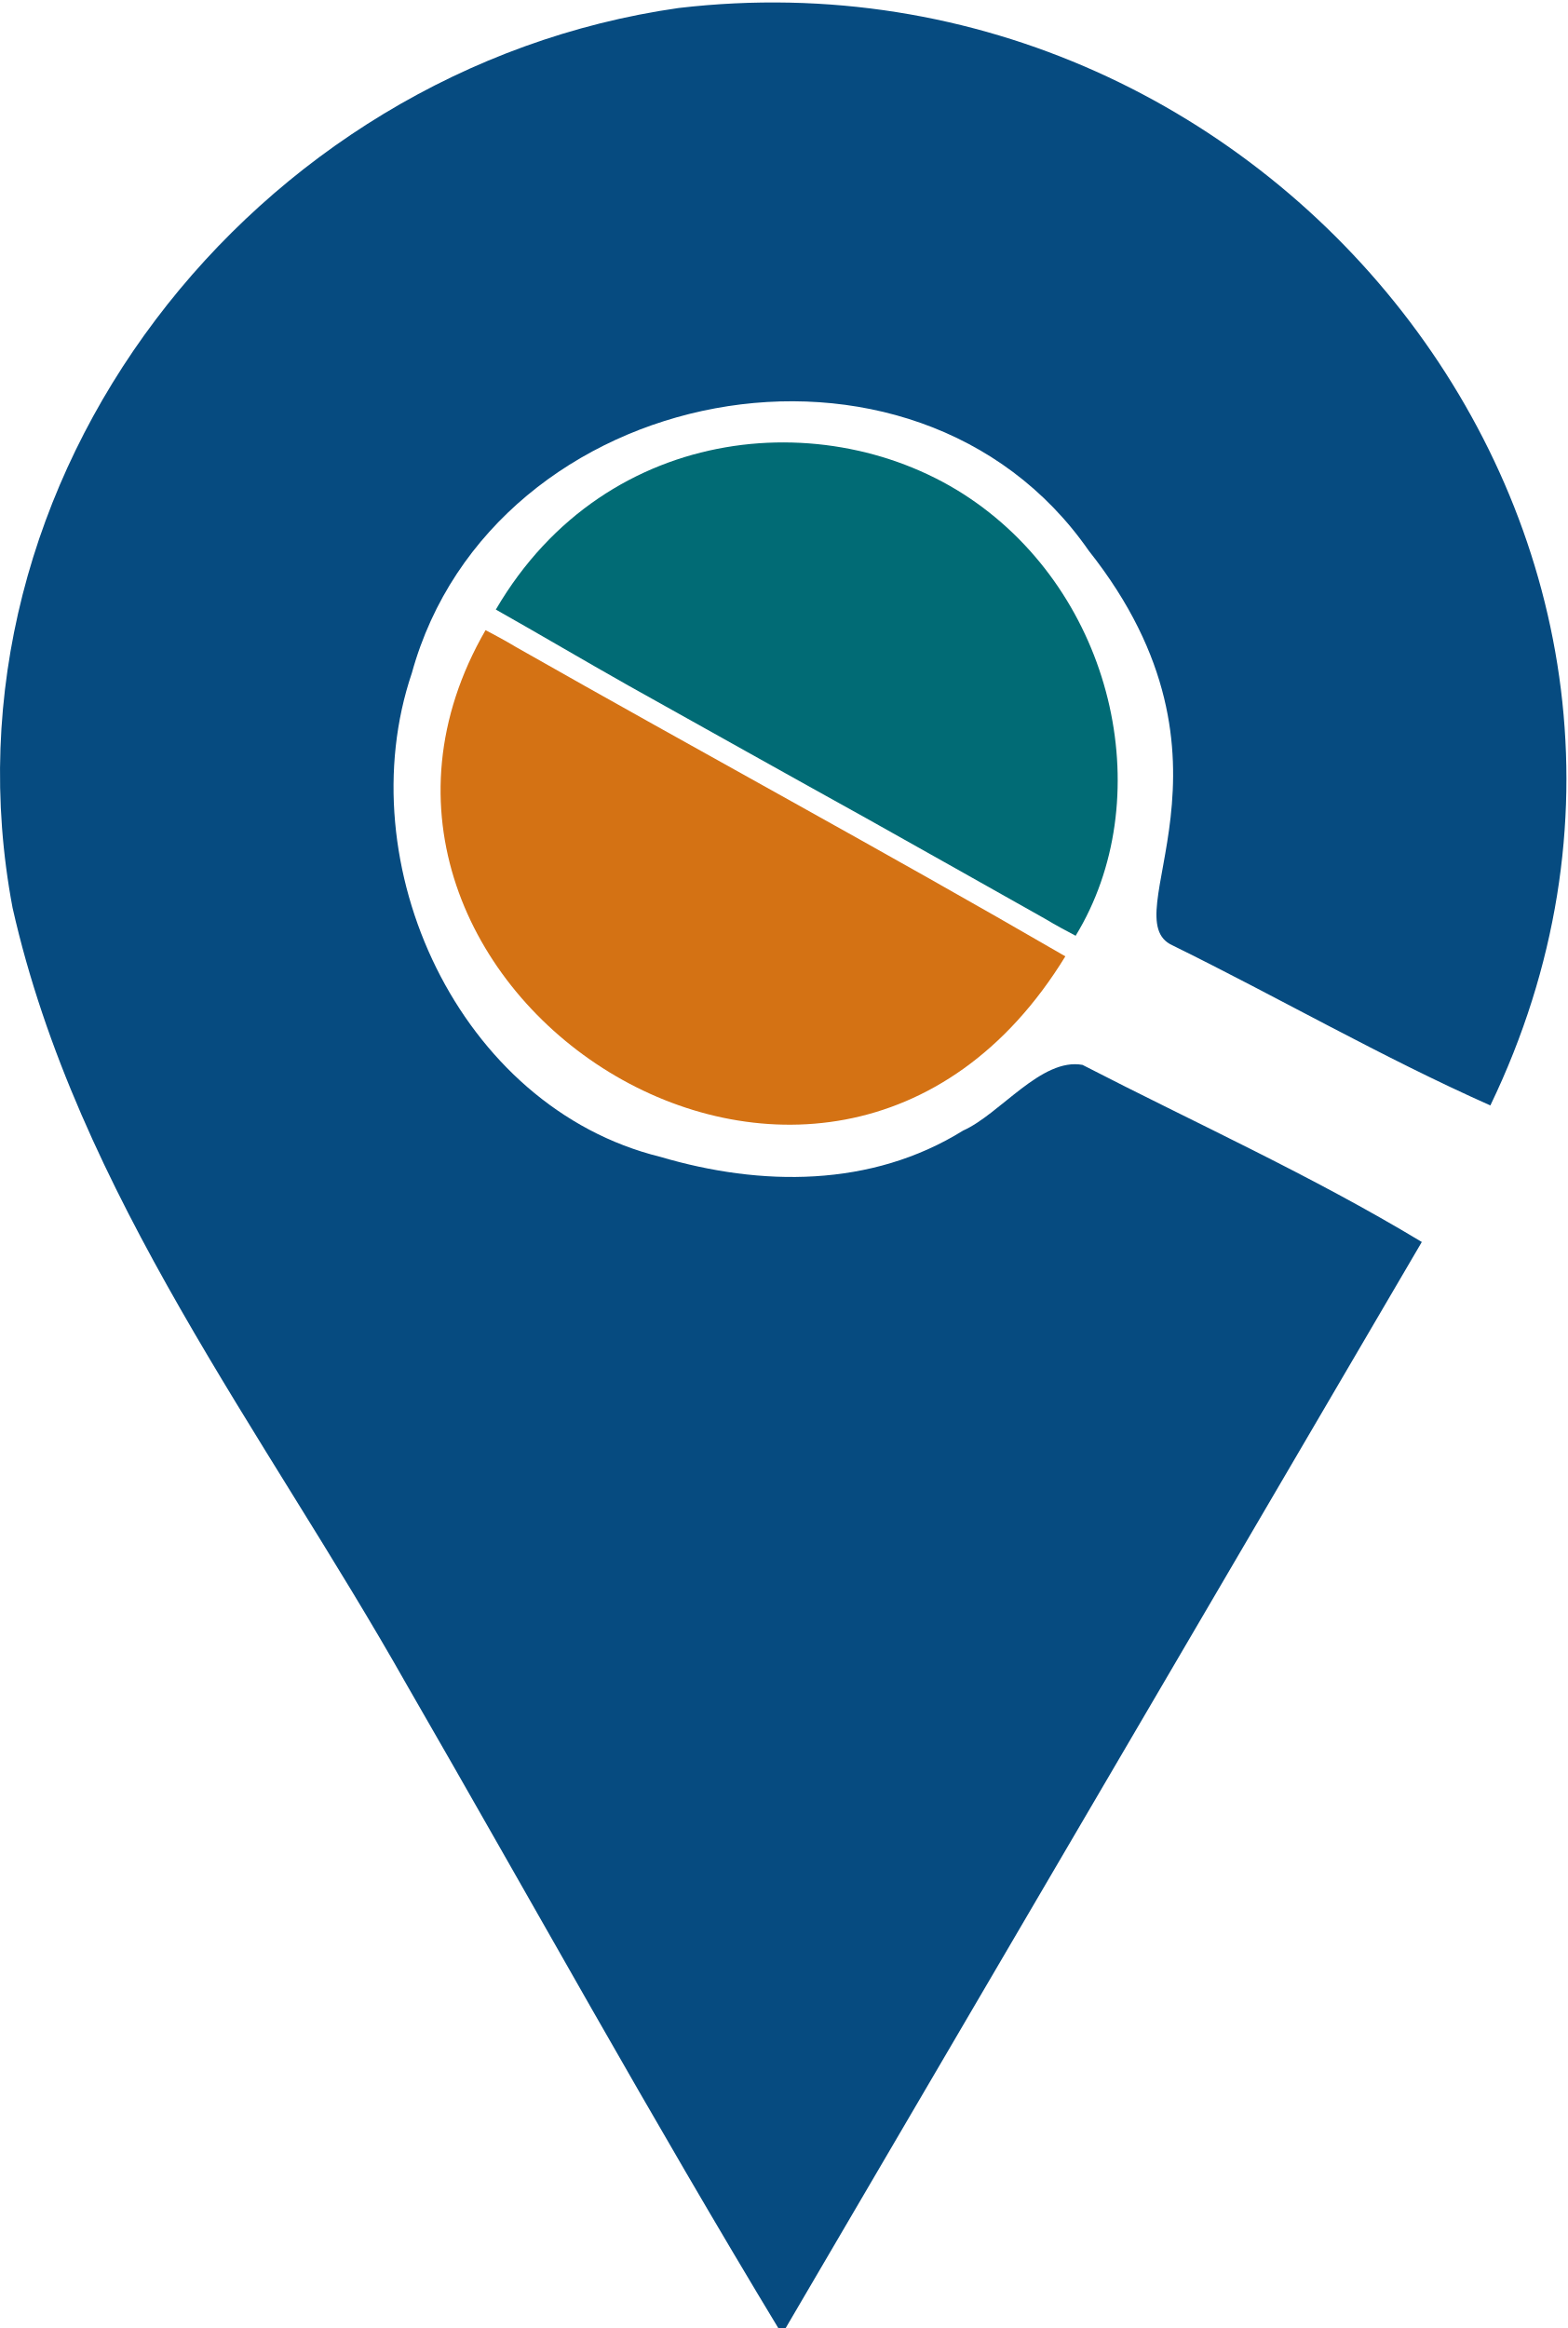
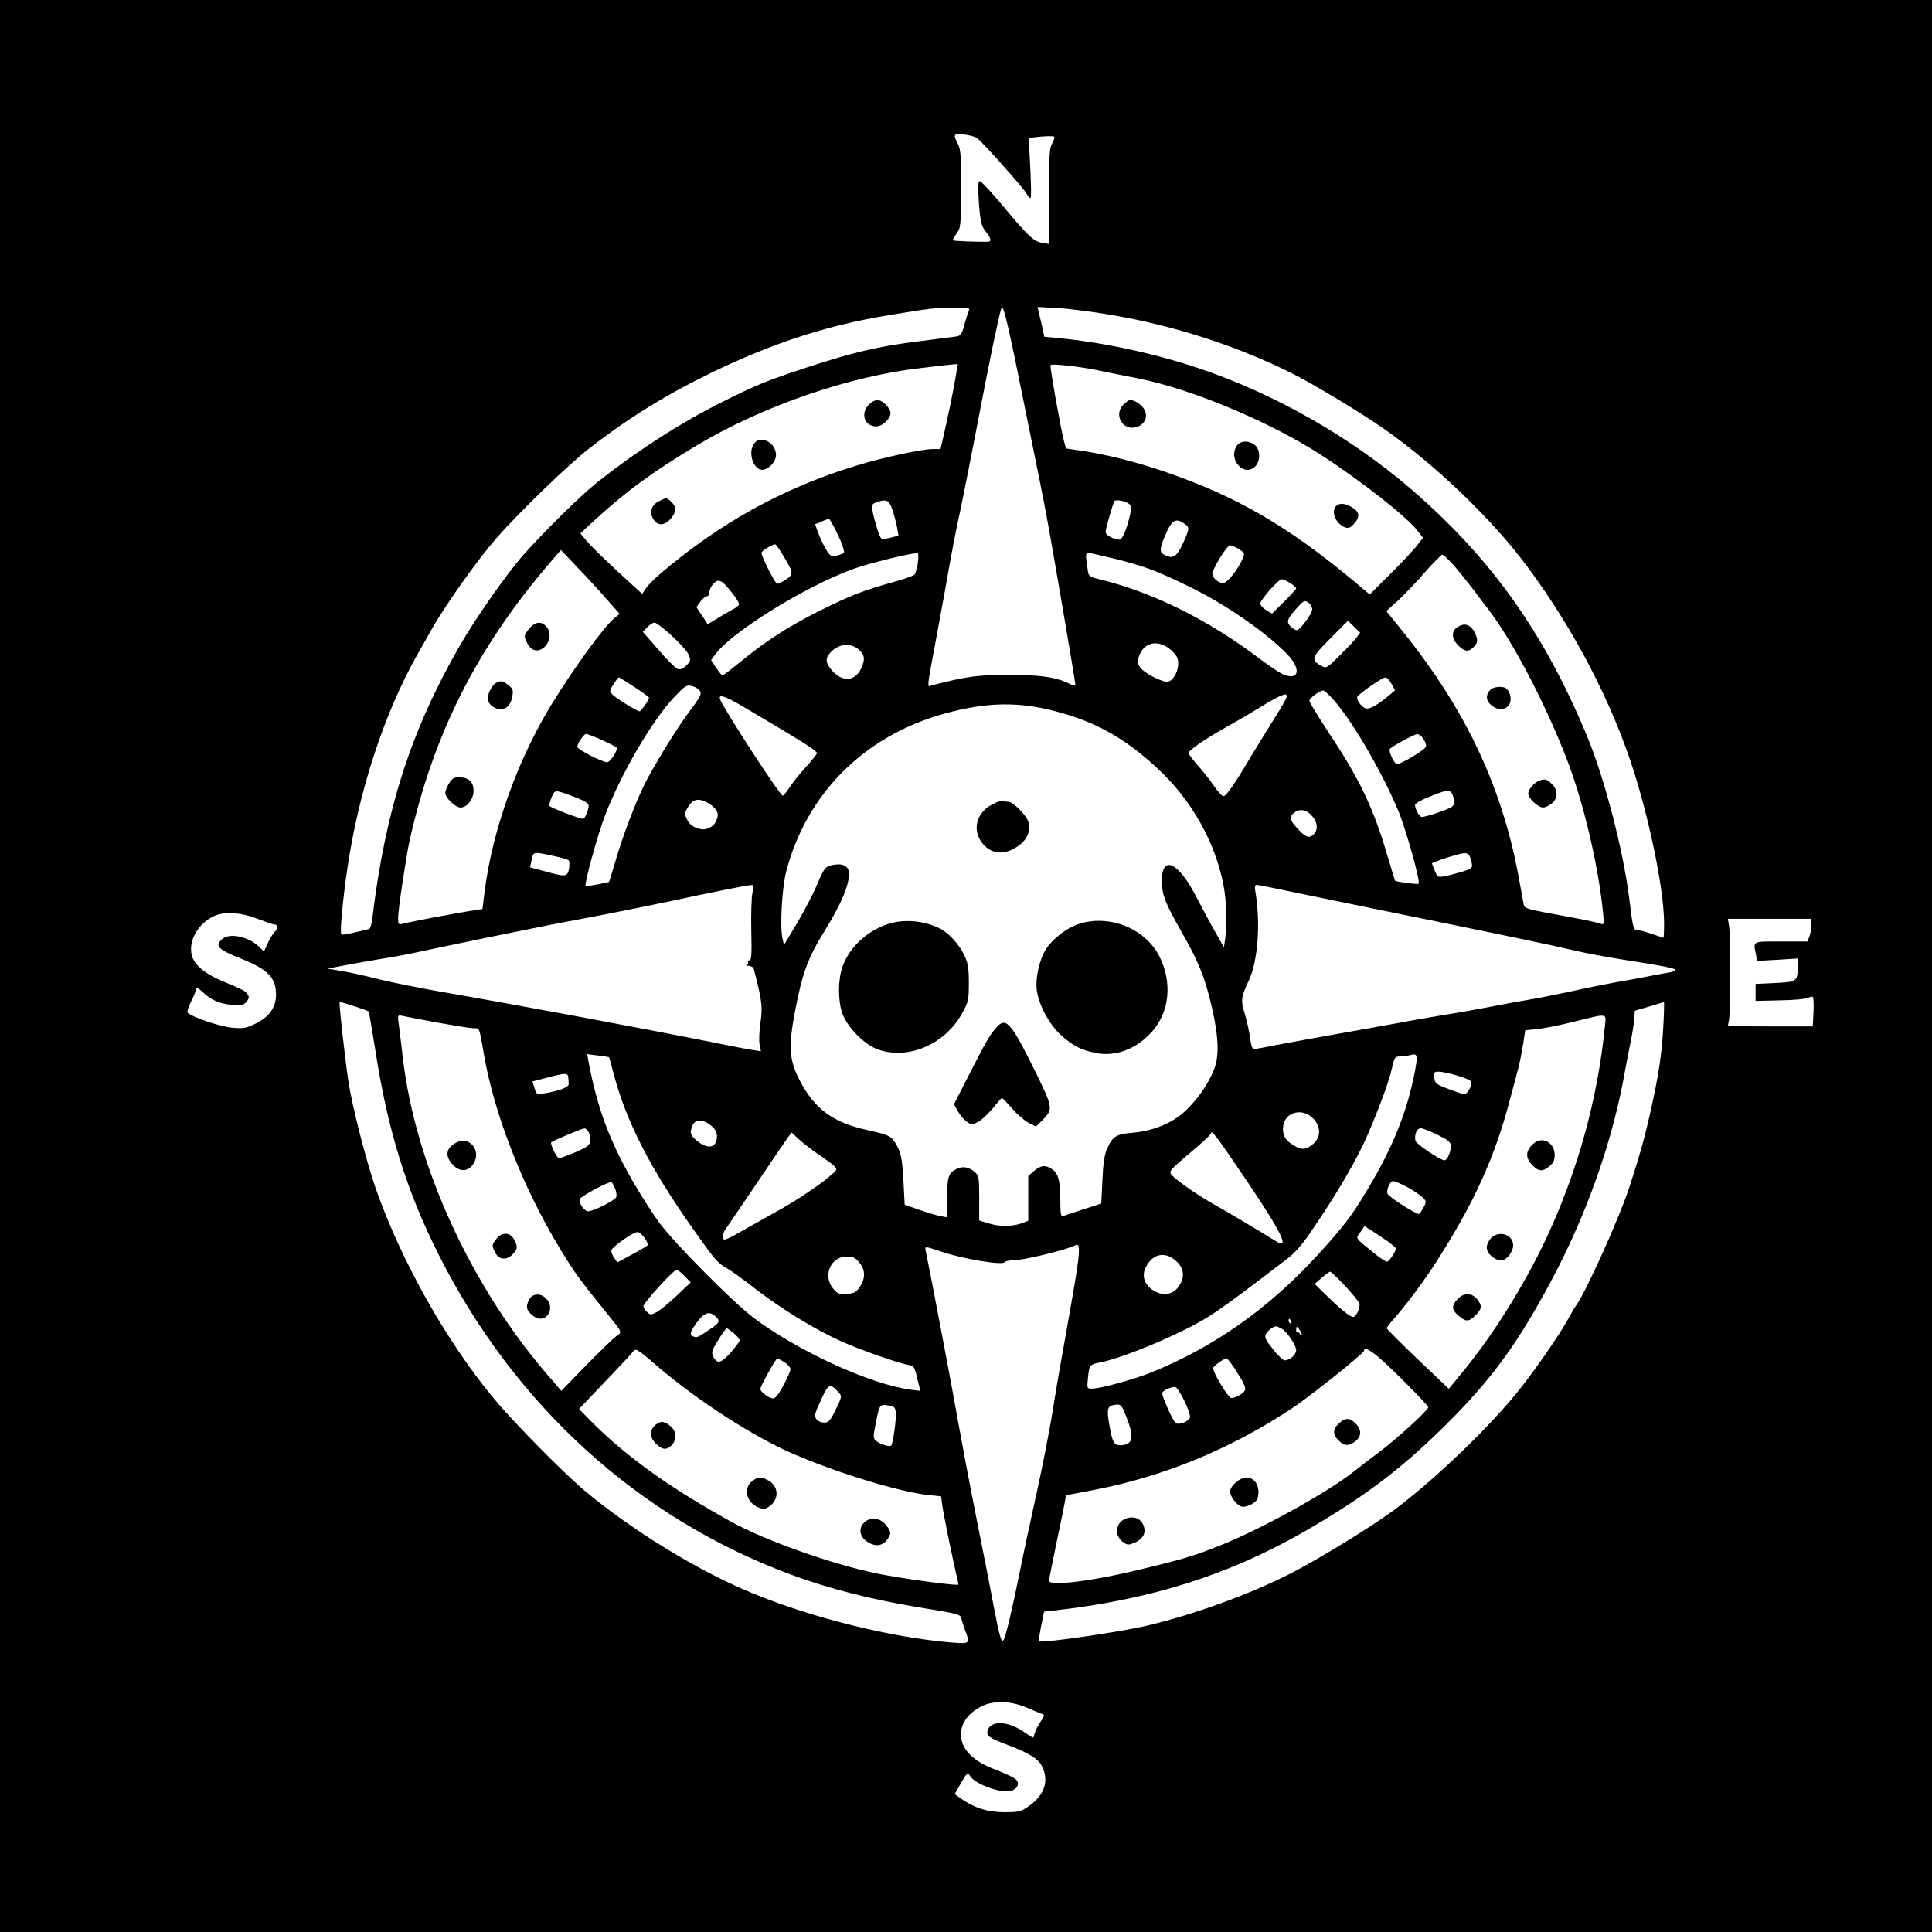
- <svg xmlns="http://www.w3.org/2000/svg" version="1.1" id="Layer_2_00000026145043097805947030000013715558489485735083_" x="0px" y="0px" viewBox="0 0 274.4 407.5" style="enable-background:new 0 0 274.4 407.5;" xml:space="preserve">
-   <style type="text/css">
- 	.st0{fill:#064B80;}
- 	.st1{fill:#D47214;}
- 	.st2{fill:#016B75;}
- </style>
-   <g id="Layer_1-2">
-     <path class="st0" d="M118.8,1.4c105-12.3,189,94.7,142.1,192.1c-19.1-8.5-36.9-18.8-55.6-28c-10.8-4.8,14.7-32-14.7-69.1   C160.1,52.5,86.2,66.7,72.1,117.8c-11.3,33.4,8.2,76,43.5,84.7c17.6,5.2,36.9,5.4,53-4.6c6.5-2.9,13.7-12.8,20.9-11.5   c20,10.3,40,19.3,59.4,31c-37.1,63.4-74.3,126.8-112,191.2c-23-38-43.6-75.4-65.7-113.7c-24.9-44.1-57.7-85.9-69-136   C-12,83.7,44.4,12,118.8,1.4z" />
-     <path class="st1" d="M90.4,113.3c32.2,18.3,64.2,35.6,96.1,54.1c-41.8,68.2-137.3,4.9-101.5-57.1C86.7,111.2,88.4,112.1,90.4,113.3   L90.4,113.3z" />
+ <svg xmlns="http://www.w3.org/2000/svg" version="1.0" width="1024pt" height="1024pt" viewBox="0 0 1024 1024" preserveAspectRatio="xMidYMid meet">
+   <g transform="translate(0,1024) scale(0.1,-0.1)" fill="#000000" stroke="none">
+     <path d="M0 5120 l0 -5120 5120 0 5120 0 0 5120 0 5120 -5120 0 -5120 0 0 -5120z m5179 4388 c26 -19 240 -258 259 -290 9 -16 19 -28 23 -28 6 0 5 68 -5 252 l-3 67 64 7 c35 3 67 3 70 0 4 -4 -1 -20 -10 -35 -15 -25 -17 -62 -17 -281 l0 -253 -37 6 c-45 8 -73 34 -211 200 -59 70 -112 127 -119 127 -8 0 -10 -22 -7 -77 8 -133 14 -162 40 -192 26 -32 31 -51 12 -52 -41 -2 -183 3 -187 7 -3 2 6 18 19 36 22 31 23 38 24 237 0 177 -2 210 -17 238 -27 51 -23 57 33 50 28 -3 59 -12 69 -19z m262 -1473 c51 -247 98 -484 105 -525 33 -174 154 -886 154 -901 0 -5 -13 -3 -30 6 -69 36 -160 49 -330 48 -137 -1 -185 -6 -284 -27 -65 -15 -122 -29 -127 -32 -14 -8 -11 19 16 161 14 72 40 218 60 325 42 239 56 312 89 465 14 66 53 264 87 440 56 297 111 563 126 610 10 30 33 -67 134 -570z m-306 558 c-5 -10 -15 -44 -24 -75 -14 -52 -18 -58 -46 -62 -16 -2 -108 -14 -203 -26 -208 -26 -347 -59 -587 -138 -215 -71 -266 -92 -448 -183 -222 -111 -459 -264 -667 -430 -84 -67 -274 -254 -385 -379 -90 -102 -253 -334 -339 -484 -258 -448 -393 -869 -462 -1439 -3 -32 -12 -60 -18 -61 -113 -28 -142 -33 -147 -28 -8 10 6 170 31 342 60 414 196 830 375 1146 16 27 48 85 73 129 78 136 245 371 345 485 129 145 375 383 487 471 180 140 350 249 542 349 374 193 691 301 1052 360 234 38 226 37 335 39 85 1 92 0 86 -16z m760 -23 c332 -57 666 -165 955 -310 117 -59 368 -210 491 -297 268 -188 565 -473 748 -718 256 -343 459 -735 576 -1110 88 -285 155 -625 155 -791 0 -40 -2 -74 -3 -74 -2 0 -30 9 -62 20 -32 11 -66 20 -76 20 -22 0 -24 7 -44 170 -32 255 -130 632 -222 855 -229 553 -511 949 -938 1316 -321 276 -731 508 -1130 640 -236 78 -498 134 -735 157 l-75 7 -11 53 c-7 29 -15 64 -19 79 l-6 26 108 -6 c59 -3 189 -20 288 -37z m-836 -362 c-10 -57 -31 -158 -46 -225 l-28 -123 -40 0 c-60 0 -267 -45 -413 -90 -387 -119 -720 -304 -1036 -574 -33 -28 -66 -63 -75 -77 l-17 -27 -127 116 c-70 65 -144 137 -164 161 l-37 44 69 64 c171 157 312 261 546 401 348 209 812 369 1189 411 52 6 109 13 125 15 17 1 40 4 51 5 l21 1 -18 -102z m751 71 c52 -11 153 -31 224 -45 279 -55 696 -229 969 -406 213 -138 455 -328 512 -403 l27 -35 -28 -37 c-15 -21 -79 -89 -141 -151 l-113 -113 -82 69 c-354 295 -625 452 -1008 583 -153 52 -300 89 -438 110 l-82 12 -10 36 c-18 68 -77 401 -72 406 9 8 142 -6 242 -26z m-1079 -744 c9 -27 20 -69 24 -92 l7 -42 -42 -11 c-24 -6 -46 -8 -50 -3 -10 10 -37 98 -45 144 -6 34 -4 38 22 47 51 19 67 11 84 -43z m1256 32 c9 -9 10 -24 2 -57 -15 -69 -40 -130 -54 -130 -31 0 -75 23 -75 40 0 18 37 147 47 164 7 11 64 -1 80 -17z m-1545 -163 c22 -47 36 -90 31 -94 -4 -4 -22 -11 -40 -15 -29 -6 -33 -3 -57 37 -14 24 -32 63 -40 86 l-16 43 33 14 c17 8 36 14 40 15 5 0 26 -39 49 -86z m1836 60 c28 -20 28 -24 -9 -106 -34 -72 -53 -83 -101 -57 -25 13 -21 39 17 122 29 62 50 72 93 41z m-2125 -172 c54 -89 54 -97 10 -125 -21 -14 -41 -23 -45 -21 -14 9 -88 156 -82 166 10 15 67 48 75 42 4 -2 23 -30 42 -62z m2413 38 c31 -20 32 -23 21 -49 -26 -61 -82 -131 -104 -131 -31 0 -64 35 -56 57 15 44 79 143 92 143 7 0 29 -9 47 -20z m-3347 -270 l65 -73 -31 -26 c-58 -51 -209 -259 -327 -450 -181 -294 -315 -667 -357 -992 l-12 -97 -76 -12 c-81 -13 -304 -55 -346 -66 -23 -6 -25 -4 -25 32 0 42 43 327 61 409 126 563 356 1019 738 1466 l64 74 91 -96 c50 -52 120 -128 155 -169z m1646 198 c-4 -29 -12 -58 -18 -64 -7 -6 -57 -24 -112 -39 -155 -43 -228 -71 -388 -151 -168 -84 -280 -156 -417 -267 -52 -43 -97 -77 -101 -77 -3 0 -18 18 -33 40 l-27 41 20 28 c85 119 478 363 735 456 77 28 278 78 339 84 5 1 6 -23 2 -51z m1054 18 c152 -39 211 -61 388 -147 187 -91 404 -241 515 -356 77 -80 64 -143 -22 -107 -18 8 -74 45 -124 83 -276 209 -569 353 -853 422 -48 11 -53 16 -57 43 -13 82 -13 96 2 96 8 0 76 -16 151 -34z m1787 -33 c27 -32 71 -86 97 -120 26 -35 67 -89 91 -120 126 -167 294 -488 407 -778 89 -226 170 -568 195 -819 7 -65 6 -69 -12 -62 -10 4 -62 16 -114 26 -52 10 -139 26 -193 36 -82 16 -98 22 -101 39 -2 11 -11 63 -21 115 -87 497 -282 916 -628 1343 l-79 98 64 58 c34 32 99 99 142 150 44 50 85 91 91 91 6 0 33 -26 61 -57z m-3826 -145 c23 -28 39 -56 37 -62 -2 -6 -17 -18 -33 -26 -16 -8 -52 -29 -81 -47 l-52 -32 -30 46 -30 45 21 29 c12 16 28 29 35 29 7 0 13 10 13 22 0 12 10 32 21 44 28 29 45 21 99 -48z m2958 52 c17 -11 32 -23 32 -28 0 -4 -29 -36 -64 -71 l-64 -63 -31 18 c-17 10 -31 26 -31 35 0 20 96 129 114 129 6 0 26 -9 44 -20z m117 -139 c0 -24 -64 -110 -82 -111 -7 0 -22 9 -33 20 -24 24 -18 40 37 101 33 36 37 38 57 26 12 -8 21 -24 21 -36z m235 -150 c-10 -14 -50 -57 -89 -95 -68 -68 -71 -69 -96 -56 -59 32 -55 45 46 146 l93 94 33 -32 32 -31 -19 -26z m-3629 9 c42 -38 82 -83 89 -100 12 -29 11 -33 -12 -57 -18 -17 -32 -23 -46 -19 -11 4 -57 49 -102 102 l-83 95 23 24 c13 14 31 25 39 25 9 0 50 -31 92 -70z m2630 -63 c18 -12 39 -34 46 -47 22 -42 -6 -122 -46 -133 -22 -5 -103 32 -137 64 -28 26 -30 48 -9 89 28 55 88 66 146 27z m-1637 -12 c30 -28 32 -51 10 -99 -33 -68 -99 -72 -154 -10 -38 44 -38 69 1 105 41 39 104 41 143 4z m-1192 -196 c43 -28 78 -54 78 -57 0 -11 -42 -72 -50 -72 -14 0 -127 70 -145 90 -15 17 -15 20 7 54 13 20 25 36 27 36 3 0 40 -23 83 -51z m4013 17 l19 -35 -25 -21 c-63 -54 -110 -81 -129 -75 -27 8 -56 53 -44 65 28 28 131 99 145 99 9 1 24 -14 34 -33z m-3668 -34 c15 -19 10 -29 -69 -135 -59 -81 -172 -265 -223 -366 -46 -93 -114 -271 -150 -395 -19 -65 -36 -120 -37 -120 -7 -5 -122 -25 -124 -23 -9 9 63 272 104 378 86 223 251 505 368 627 55 57 63 63 90 56 16 -3 34 -13 41 -22z m3350 -39 c97 -102 260 -378 352 -595 40 -93 121 -382 110 -392 -5 -5 -118 10 -125 16 -1 2 -20 64 -42 138 -72 246 -147 404 -313 652 -54 83 -99 156 -99 164 0 14 55 54 74 54 5 0 24 -17 43 -37z m-237 4 c0 -6 -31 -62 -70 -122 -38 -61 -95 -153 -126 -205 -83 -140 -125 -200 -140 -200 -7 0 -31 26 -52 58 -22 31 -60 80 -86 108 -25 29 -46 57 -46 62 0 16 83 73 215 147 66 37 145 84 175 103 53 34 107 61 123 62 4 0 7 -6 7 -13z m-2885 -50 c327 -193 395 -236 395 -249 0 -5 -27 -39 -60 -75 -33 -36 -72 -85 -87 -109 -16 -24 -31 -43 -35 -41 -18 6 -312 459 -331 510 -11 30 22 20 118 -36z m1615 -16 c242 -56 411 -148 600 -328 170 -162 293 -383 335 -606 16 -83 19 -202 9 -281 l-7 -47 -44 78 c-25 43 -69 125 -99 183 -98 193 -188 234 -186 86 1 -69 19 -115 101 -259 94 -164 127 -246 163 -401 37 -159 41 -260 14 -331 -28 -73 -80 -151 -145 -215 -68 -69 -173 -114 -290 -124 -85 -7 -104 -19 -133 -84 -14 -31 -21 -76 -25 -167 l-6 -124 -96 -31 c-53 -17 -102 -34 -108 -36 -10 -4 -13 16 -13 84 0 102 -11 144 -45 166 -34 23 -59 20 -94 -10 l-31 -26 0 -119 0 -119 -27 -11 c-53 -20 -118 -22 -176 -5 l-57 17 0 118 c0 109 -2 119 -22 138 -32 28 -66 34 -99 17 -42 -21 -49 -43 -49 -154 l0 -102 -35 6 c-20 4 -71 19 -113 34 l-77 27 -6 115 c-7 130 -13 161 -41 208 -25 42 -37 47 -149 72 -183 40 -281 111 -360 263 -57 110 -61 177 -25 369 39 203 68 280 156 423 89 144 130 241 130 305 0 38 -32 56 -83 46 -44 -8 -48 -14 -90 -113 -19 -45 -66 -134 -103 -197 l-69 -115 -8 37 c-14 64 -2 269 21 357 109 409 410 711 828 830 209 59 374 67 554 26z m-2356 -165 c42 -19 76 -37 76 -40 0 -22 -37 -76 -52 -76 -26 0 -158 68 -158 81 0 19 34 69 47 69 6 0 46 -15 87 -34z m4350 8 c10 -14 16 -32 14 -41 -3 -16 -131 -93 -154 -93 -14 0 -47 71 -37 81 17 17 129 77 144 78 9 1 24 -11 33 -25z m163 -323 c4 -17 0 -28 -13 -38 -19 -14 -136 -53 -158 -53 -13 0 -36 41 -36 64 0 8 38 29 88 48 95 38 105 36 119 -21z m-4654 12 c48 -19 67 -31 67 -44 0 -21 -20 -69 -30 -69 -18 0 -175 60 -178 69 -2 5 4 26 12 46 18 41 14 41 129 -2z m690 -24 c46 -24 67 -51 60 -78 -8 -34 -22 -51 -52 -62 -35 -14 -88 7 -106 41 -19 37 -19 39 5 78 21 35 53 42 93 21z m3214 -77 c28 -33 29 -73 4 -96 -24 -22 -44 -12 -90 39 -37 42 -39 58 -8 80 29 21 66 12 94 -23z m-4027 -208 c41 -8 79 -19 84 -24 5 -5 5 -25 2 -44 -8 -44 -17 -45 -128 -14 l-79 21 7 31 c11 54 6 53 114 30z m4859 -1 c5 -10 11 -29 12 -42 4 -22 -2 -26 -53 -42 -31 -9 -73 -20 -93 -23 -34 -7 -36 -5 -50 28 -8 20 -15 37 -15 40 0 2 28 13 63 25 109 35 123 36 136 14z m-3801 -195 c-5 -24 -8 -114 -6 -200 3 -128 1 -158 -10 -158 -7 0 -11 -4 -8 -9 4 -5 0 -12 -6 -14 -7 -3 -3 -6 10 -6 12 -1 24 -7 26 -13 44 -166 49 -204 37 -285 -7 -46 -9 -99 -5 -119 l7 -36 -44 7 c-24 3 -109 20 -189 36 -362 73 -1059 203 -1471 274 -108 19 -251 48 -317 64 -66 17 -156 37 -198 44 l-78 13 114 22 c63 12 149 26 190 33 41 6 127 22 190 36 173 37 528 110 675 139 72 13 213 41 315 60 102 20 255 51 340 69 184 40 398 83 421 84 15 1 16 -5 7 -41z m2927 -9 c132 -27 427 -88 655 -134 471 -96 656 -135 785 -165 50 -12 158 -32 240 -45 218 -34 285 -47 285 -56 0 -5 -17 -11 -37 -14 -21 -3 -72 -13 -113 -21 -41 -8 -115 -22 -165 -30 -49 -9 -160 -31 -245 -50 -85 -18 -186 -38 -225 -44 -38 -6 -124 -22 -190 -35 -66 -13 -178 -33 -250 -44 -71 -12 -188 -32 -260 -46 -71 -13 -222 -40 -335 -60 -113 -20 -249 -45 -302 -55 -53 -11 -103 -20 -111 -20 -10 0 -16 18 -21 57 -4 31 -16 88 -27 125 -24 77 -22 93 21 183 47 102 62 302 34 468 -5 28 -3 37 7 37 8 0 122 -23 254 -51z m-5550 -129 c42 -16 82 -30 90 -30 19 0 19 -24 1 -39 -8 -7 -24 -33 -36 -58 l-21 -46 -27 26 c-55 53 -156 74 -194 40 -41 -37 -23 -55 97 -103 145 -57 189 -103 188 -193 -1 -67 -36 -117 -108 -152 -50 -25 -64 -27 -124 -22 -61 5 -207 54 -235 78 -6 5 1 30 17 61 15 29 27 60 27 68 0 9 12 3 33 -17 45 -43 88 -62 154 -69 51 -6 60 -4 78 15 14 17 17 26 9 38 -13 21 -22 26 -128 70 -102 42 -161 92 -171 146 -14 75 35 160 116 200 55 27 145 22 234 -13z m8235 -34 c0 -19 -4 -46 -10 -60 l-10 -26 -140 0 c-155 0 -148 4 -133 -70 l6 -33 109 6 108 7 -1 -38 c-2 -86 -3 -86 -119 -92 l-105 -5 0 -45 0 -45 129 3 c71 1 137 7 148 13 10 5 22 8 26 5 4 -2 6 -38 4 -80 l-4 -76 -225 0 -225 1 6 33 c9 45 9 457 0 501 l-6 35 221 0 221 0 0 -34z m-7723 -429 c40 -13 75 -25 77 -28 2 -2 18 -96 36 -209 64 -415 164 -739 331 -1072 403 -805 1062 -1404 1872 -1704 199 -74 424 -131 670 -172 222 -36 228 -38 233 -62 3 -14 12 -42 20 -63 26 -69 24 -70 -68 -63 -319 26 -738 129 -1058 261 -285 116 -638 332 -890 543 -111 93 -373 358 -481 488 -252 302 -492 729 -628 1116 -53 155 -125 436 -145 571 -15 98 -46 374 -46 405 0 15 -8 16 77 -11z m6939 -104 c-8 -154 -26 -269 -71 -468 -29 -127 -49 -201 -105 -375 -52 -165 -238 -577 -290 -645 -5 -5 -22 -36 -39 -67 -46 -84 -182 -280 -268 -386 -162 -200 -454 -478 -658 -628 -120 -89 -402 -261 -547 -335 -215 -109 -503 -214 -749 -273 -143 -35 -572 -97 -582 -85 -3 2 3 38 11 80 l16 77 45 5 c517 58 928 187 1330 417 333 191 543 352 802 616 211 217 341 398 510 714 191 357 328 747 393 1120 9 47 22 117 30 155 8 39 16 90 18 114 l3 44 75 22 c41 12 77 23 79 24 2 0 1 -56 -3 -126z m-6497 17 c90 -16 177 -30 192 -30 32 0 28 9 54 -139 54 -316 208 -709 403 -1029 79 -130 100 -159 239 -331 96 -119 93 -110 58 -134 -16 -12 -88 -82 -160 -155 l-130 -134 -55 64 c-418 476 -719 1129 -785 1703 -8 66 -17 144 -21 173 -7 52 -7 53 17 48 13 -3 98 -19 188 -36z m6187 -22 c-39 -388 -145 -769 -314 -1129 -115 -244 -285 -515 -445 -707 l-68 -83 -165 157 c-90 86 -164 160 -164 164 0 4 19 30 43 56 62 70 155 195 219 295 197 306 310 553 389 854 18 66 38 142 45 169 8 27 19 85 26 127 l12 78 64 7 c35 3 123 21 195 39 183 45 171 48 163 -27z m-1006 -232 c-41 -218 -116 -404 -255 -636 -82 -136 -119 -185 -255 -335 -263 -290 -563 -501 -903 -635 -91 -35 -256 -80 -298 -80 -28 0 -28 0 -23 53 8 75 7 74 71 87 91 19 285 94 438 170 137 68 183 99 542 374 44 33 83 76 129 144 144 210 250 393 307 527 62 146 109 274 123 337 15 66 16 68 47 69 18 1 43 4 57 8 32 9 35 -4 20 -83z m-4272 70 c2 -3 12 -37 22 -78 66 -257 195 -510 427 -837 116 -164 126 -175 177 -204 23 -13 91 -62 151 -109 135 -105 315 -215 455 -278 101 -45 292 -112 356 -125 28 -5 32 -11 46 -72 l16 -65 -50 6 c-216 29 -600 205 -836 383 -109 83 -411 387 -496 500 -35 47 -100 149 -145 227 -123 215 -185 385 -231 625 l-8 44 56 -7 c31 -4 58 -8 60 -10z m4493 -96 c38 -11 71 -25 75 -31 10 -16 -17 -69 -35 -68 -9 0 -47 13 -86 28 -65 25 -70 29 -73 59 -3 29 -1 32 24 32 15 0 58 -9 95 -20z m-4709 -10 c1 -11 2 -27 2 -36 1 -17 -53 -37 -135 -50 -33 -6 -36 -4 -46 29 l-11 35 77 20 c99 26 111 26 113 2z m3951 -221 c39 -43 38 -98 -4 -133 -37 -31 -61 -33 -105 -5 -40 24 -54 47 -54 86 0 86 100 119 163 52z m-3194 -35 c22 -18 31 -35 31 -56 0 -63 -49 -73 -109 -22 -33 28 -36 39 -21 78 13 35 58 35 99 0z m-649 -34 c6 -12 10 -33 8 -48 -3 -23 -14 -31 -78 -59 -41 -17 -80 -32 -86 -32 -12 -1 -50 76 -42 85 9 8 162 73 175 73 7 1 17 -8 23 -19z m4500 -15 c58 -29 70 -39 70 -60 0 -31 -20 -75 -34 -75 -23 1 -151 87 -154 104 -7 33 8 66 28 66 11 0 52 -16 90 -35z m-3280 -105 c36 -24 73 -51 82 -61 17 -17 16 -20 -25 -54 -49 -43 -178 -129 -257 -173 -30 -16 -111 -62 -180 -101 -114 -65 -125 -70 -128 -51 -2 12 4 31 12 43 9 12 82 120 164 241 81 120 156 231 167 246 l20 28 40 -37 c22 -20 69 -57 105 -81z m2263 -131 c190 -281 235 -374 162 -329 -83 52 -272 164 -335 199 -95 54 -218 141 -225 161 -7 16 1 23 138 140 43 36 77 69 77 75 0 20 42 -37 183 -246z m-3343 -49 c7 -16 10 -37 6 -45 -6 -17 -121 -75 -148 -75 -22 0 -52 45 -45 65 6 15 157 96 168 89 4 -2 12 -17 19 -34z m4197 9 c32 -17 69 -42 81 -54 23 -21 23 -24 8 -53 -9 -17 -20 -33 -24 -36 -11 -6 -161 89 -168 107 -7 20 13 67 30 67 8 0 41 -14 73 -31z m-104 -287 c26 -18 47 -37 46 -40 -1 -15 -35 -66 -46 -69 -6 -2 -39 19 -74 48 -100 82 -95 73 -69 108 l22 32 36 -22 c21 -13 58 -38 85 -57z m-3936 16 c13 -18 19 -35 15 -39 -4 -4 -41 -26 -84 -49 l-76 -41 -16 23 c-9 12 -16 30 -16 39 0 18 115 99 140 99 8 0 25 -15 37 -32z m2293 -152 c-6 -45 -31 -193 -56 -331 -25 -137 -59 -331 -74 -430 -16 -99 -54 -295 -85 -435 -31 -140 -72 -330 -90 -421 -40 -198 -73 -338 -85 -359 -12 -22 -21 9 -55 185 -15 83 -57 294 -92 470 -35 176 -77 399 -94 495 -23 134 -149 800 -173 913 -5 22 -3 22 80 -6 114 -39 328 -75 339 -57 3 6 25 10 48 10 45 0 249 48 307 72 33 14 35 14 38 -5 2 -11 -1 -57 -8 -101z m503 46 c58 -39 72 -88 40 -142 -31 -53 -89 -64 -144 -27 -47 31 -60 82 -32 128 33 58 86 73 136 41z m-1659 -23 c33 -38 34 -85 3 -130 -19 -29 -29 -34 -69 -37 -40 -3 -48 0 -72 28 -57 68 -14 170 72 170 33 0 45 -6 66 -31z m-926 -72 l33 -34 -75 -71 c-41 -39 -89 -78 -106 -87 -30 -15 -33 -15 -51 1 -10 9 -19 24 -19 31 0 17 160 193 176 193 5 0 25 -15 42 -33z m3500 -51 c38 -41 73 -84 77 -95 6 -21 -17 -71 -33 -71 -16 0 -69 43 -135 107 l-69 68 38 33 c20 17 41 32 44 32 4 0 39 -33 78 -74z m-3336 -163 c27 -24 22 -35 -30 -69 -66 -44 -68 -45 -86 -38 -23 9 -20 23 19 77 38 51 65 59 97 30z m3052 -29 c3 -8 2 -12 -4 -9 -6 3 -10 10 -10 16 0 14 7 11 14 -7z m-53 -35 c29 -15 79 -88 79 -115 0 -24 -33 -54 -61 -54 -9 0 -37 27 -63 60 -39 50 -45 63 -36 79 10 20 37 40 53 41 5 0 17 -5 28 -11z m109 -33 c0 -6 -4 -5 -9 2 -4 8 -11 13 -15 13 -3 -1 -6 1 -6 4 0 26 2 28 15 11 8 -11 15 -25 15 -30z m-3011 8 c17 -14 31 -31 31 -38 0 -7 -22 -36 -48 -66 -52 -58 -73 -61 -93 -17 -9 20 -5 33 28 85 21 34 41 61 45 62 3 0 20 -12 37 -26z m-404 -176 c211 -181 510 -374 720 -464 241 -104 568 -203 717 -218 l66 -7 7 -52 c6 -47 63 -322 80 -389 4 -16 5 -28 2 -28 -54 0 -318 37 -428 60 -242 50 -590 174 -769 272 -336 185 -571 355 -758 546 l-53 54 138 145 c76 79 143 151 148 159 14 20 22 15 130 -78z m3814 55 c60 -48 271 -260 271 -272 0 -15 -165 -166 -262 -239 -51 -38 -111 -84 -133 -102 -136 -108 -489 -304 -705 -390 -137 -55 -189 -71 -412 -125 -269 -66 -498 -94 -498 -63 0 7 18 96 39 198 22 102 42 201 45 220 l6 35 143 27 c377 72 738 221 1066 441 95 64 371 285 371 298 0 18 23 9 69 -28z m-3141 -33 c17 -11 32 -28 32 -37 0 -10 -18 -49 -39 -88 -28 -52 -43 -69 -56 -67 -26 5 -64 35 -65 50 0 14 82 162 90 162 3 0 20 -9 38 -20z m2385 -32 c44 -68 57 -93 57 -112 0 -16 -48 -46 -74 -46 -15 0 -96 133 -96 158 0 11 56 52 72 52 3 0 22 -24 41 -52z m-2099 -127 c19 -21 19 -22 -14 -91 -29 -60 -38 -70 -60 -70 -29 0 -50 16 -50 40 0 8 16 48 35 88 37 79 45 81 89 33z m1833 -45 c21 -42 33 -80 30 -90 -8 -21 -58 -40 -75 -29 -14 8 -72 138 -72 159 0 12 41 32 68 33 7 1 29 -32 49 -73z m-1529 -65 c3 -32 -14 -156 -24 -172 -6 -11 -65 8 -83 26 -13 13 -13 23 -1 82 21 109 22 111 67 104 34 -6 38 -9 41 -40z m1220 -16 c46 -114 38 -154 -30 -155 -34 0 -42 15 -58 107 -15 81 -11 100 22 106 38 7 42 3 66 -58z m-523 -1547 c33 -14 68 -29 77 -32 16 -5 15 -9 -7 -42 -14 -21 -28 -48 -31 -61 -4 -13 -7 -23 -9 -23 -2 0 -26 15 -54 34 -81 55 -170 57 -186 5 -9 -29 6 -40 109 -79 113 -43 161 -73 180 -114 37 -78 11 -153 -74 -211 -41 -28 -52 -30 -130 -30 -89 1 -157 23 -231 75 l-29 21 27 47 c36 65 42 70 54 50 26 -46 173 -97 222 -79 33 13 42 41 20 61 -10 9 -58 32 -106 50 -101 38 -159 87 -178 148 -22 74 20 148 105 189 67 32 155 28 241 -9z" />
+     <path d="M4605 8095 c-46 -46 -23 -115 39 -115 32 0 76 40 76 70 0 27 -43 70 -70 70 -11 0 -32 -11 -45 -25z" />
+     <path d="M3996 7888 c-33 -47 -3 -138 44 -138 33 0 73 43 73 78 0 67 -83 109 -117 60z" />
+     <path d="M3492 7583 c-39 -19 -51 -56 -31 -92 22 -39 60 -39 93 -1 32 38 33 63 4 90 -26 24 -24 24 -66 3z" />
+     <path d="M5954 8095 c-53 -53 -4 -139 68 -119 45 13 64 53 44 92 -13 26 -52 52 -77 52 -5 0 -21 -11 -35 -25z" />
+     <path d="M6556 7878 c-51 -73 41 -172 99 -108 27 30 25 88 -4 111 -32 26 -76 24 -95 -3z" />
+     <path d="M7082 7558 c-30 -30 -1 -97 50 -114 17 -5 27 0 45 20 32 37 29 63 -9 86 -37 23 -68 26 -86 8z" />
+     <path d="M2806 6909 c-30 -36 -31 -40 -11 -79 22 -43 60 -49 93 -17 30 31 34 78 7 107 -26 29 -59 25 -89 -11z" />
+     <path d="M2627 6619 c-11 -6 -25 -26 -33 -45 -16 -38 -8 -66 26 -84 46 -25 87 1 96 62 5 30 2 38 -21 56 -31 25 -42 26 -68 11z" />
+     <path d="M2380 6088 c-11 -18 -20 -41 -20 -51 0 -25 54 -77 80 -77 36 0 70 44 70 89 0 47 -26 71 -77 71 -27 0 -37 -6 -53 -32z" />
+     <path d="M7722 6914 c-31 -21 -28 -60 7 -95 35 -34 54 -36 81 -9 24 24 25 41 5 79 -22 43 -55 52 -93 25z" />
+     <path d="M7897 6582 c-24 -27 -21 -58 9 -81 33 -26 66 -27 89 -1 18 20 15 61 -7 87 -16 19 -72 16 -91 -5z" />
+     <path d="M8160 6103 c-29 -10 -60 -47 -60 -69 0 -25 52 -74 79 -74 10 0 30 9 45 21 34 27 35 71 1 104 -24 25 -37 28 -65 18z" />
+     <path d="M5260 5977 c-82 -42 -108 -130 -58 -200 40 -56 102 -71 166 -38 70 35 100 91 82 147 -12 35 -81 104 -104 104 -8 0 -21 2 -28 5 -8 3 -34 -5 -58 -18z" />
+     <path d="M4702 5341 c-111 -38 -202 -125 -237 -226 -24 -69 -24 -177 -1 -245 27 -76 120 -170 194 -194 161 -54 354 32 443 196 32 59 34 69 34 158 0 78 -4 104 -23 145 -26 56 -82 119 -127 142 -84 44 -197 54 -283 24z" />
+     <path d="M5713 5341 c-60 -20 -134 -77 -168 -130 -35 -53 -58 -153 -50 -218 10 -78 66 -183 127 -238 64 -58 107 -80 185 -96 104 -21 215 20 297 111 95 105 111 262 41 401 -76 150 -270 226 -432 170z" />
+     <path d="M5273 4785 c-32 -39 -42 -56 -146 -259 l-71 -139 20 -35 c10 -20 31 -45 47 -56 27 -20 28 -20 62 -2 19 10 53 43 77 72 24 30 45 54 48 54 4 0 28 -25 54 -55 26 -31 65 -64 87 -76 l40 -20 34 34 c59 59 57 65 -45 272 -127 256 -150 280 -207 210z" />
+     <path d="M2418 4184 c-53 -28 -61 -68 -22 -113 37 -44 86 -44 114 2 43 69 -23 149 -92 111z" />
+     <path d="M2631 3674 c-25 -32 -25 -36 -6 -74 20 -38 62 -41 93 -7 26 28 27 38 7 77 -21 40 -65 41 -94 4z" />
+     <path d="M2817 3368 c-9 -7 -19 -25 -22 -40 -5 -21 -1 -33 19 -52 33 -33 71 -34 92 -1 37 56 -36 132 -89 93z" />
+     <path d="M8127 4178 c-39 -35 -43 -69 -13 -105 36 -42 60 -46 96 -16 24 19 30 33 30 62 0 66 -67 101 -113 59z" />
+     <path d="M7902 3677 c-12 -13 -22 -35 -22 -49 0 -31 41 -68 76 -68 29 0 64 44 64 80 0 57 -76 81 -118 37z" />
+     <path d="M7725 3354 c-33 -35 -31 -57 6 -88 39 -33 54 -33 90 3 34 35 36 49 8 85 -28 35 -72 35 -104 0z" />
+     <path d="M3476 2689 c-35 -28 -34 -68 2 -102 33 -32 55 -34 82 -7 27 27 26 71 -2 97 -35 31 -54 34 -82 12z" />
+     <path d="M3986 2389 c-48 -37 -30 -113 34 -139 25 -10 34 -10 55 4 57 37 54 111 -6 141 -37 20 -51 19 -83 -6z" />
+     <path d="M4580 2170 c-34 -34 -22 -82 27 -108 36 -20 70 -14 92 14 27 34 26 46 -5 83 -31 38 -83 42 -114 11z" />
+     <path d="M7096 2695 c-33 -30 -33 -59 -1 -90 30 -30 54 -31 89 -4 33 26 34 62 1 94 -31 32 -55 32 -89 0z" />
+     <path d="M6551 2384 c-18 -15 -31 -35 -31 -49 0 -27 33 -71 60 -80 23 -7 75 18 84 40 12 32 6 75 -14 95 -27 27 -62 25 -99 -6z" />
+     <path d="M5965 2190 c-53 -21 -60 -88 -14 -122 24 -18 29 -18 62 -5 42 18 60 47 51 82 -11 45 -54 64 -99 45z" />
  </g>
-   <path class="st2" d="M182.9,160.8c-10.6-6-21-11.8-31.3-17.6c-13.9-7.7-27.8-15.5-41.6-23.2c-7.8-4.4-15.4-8.9-23.2-13.3  c19.5-33.4,59.7-36.1,84.1-18.7c24.6,17.5,31.8,52.2,17.4,75.8C186.6,162.9,184.9,162,182.9,160.8L182.9,160.8z" />
</svg>
